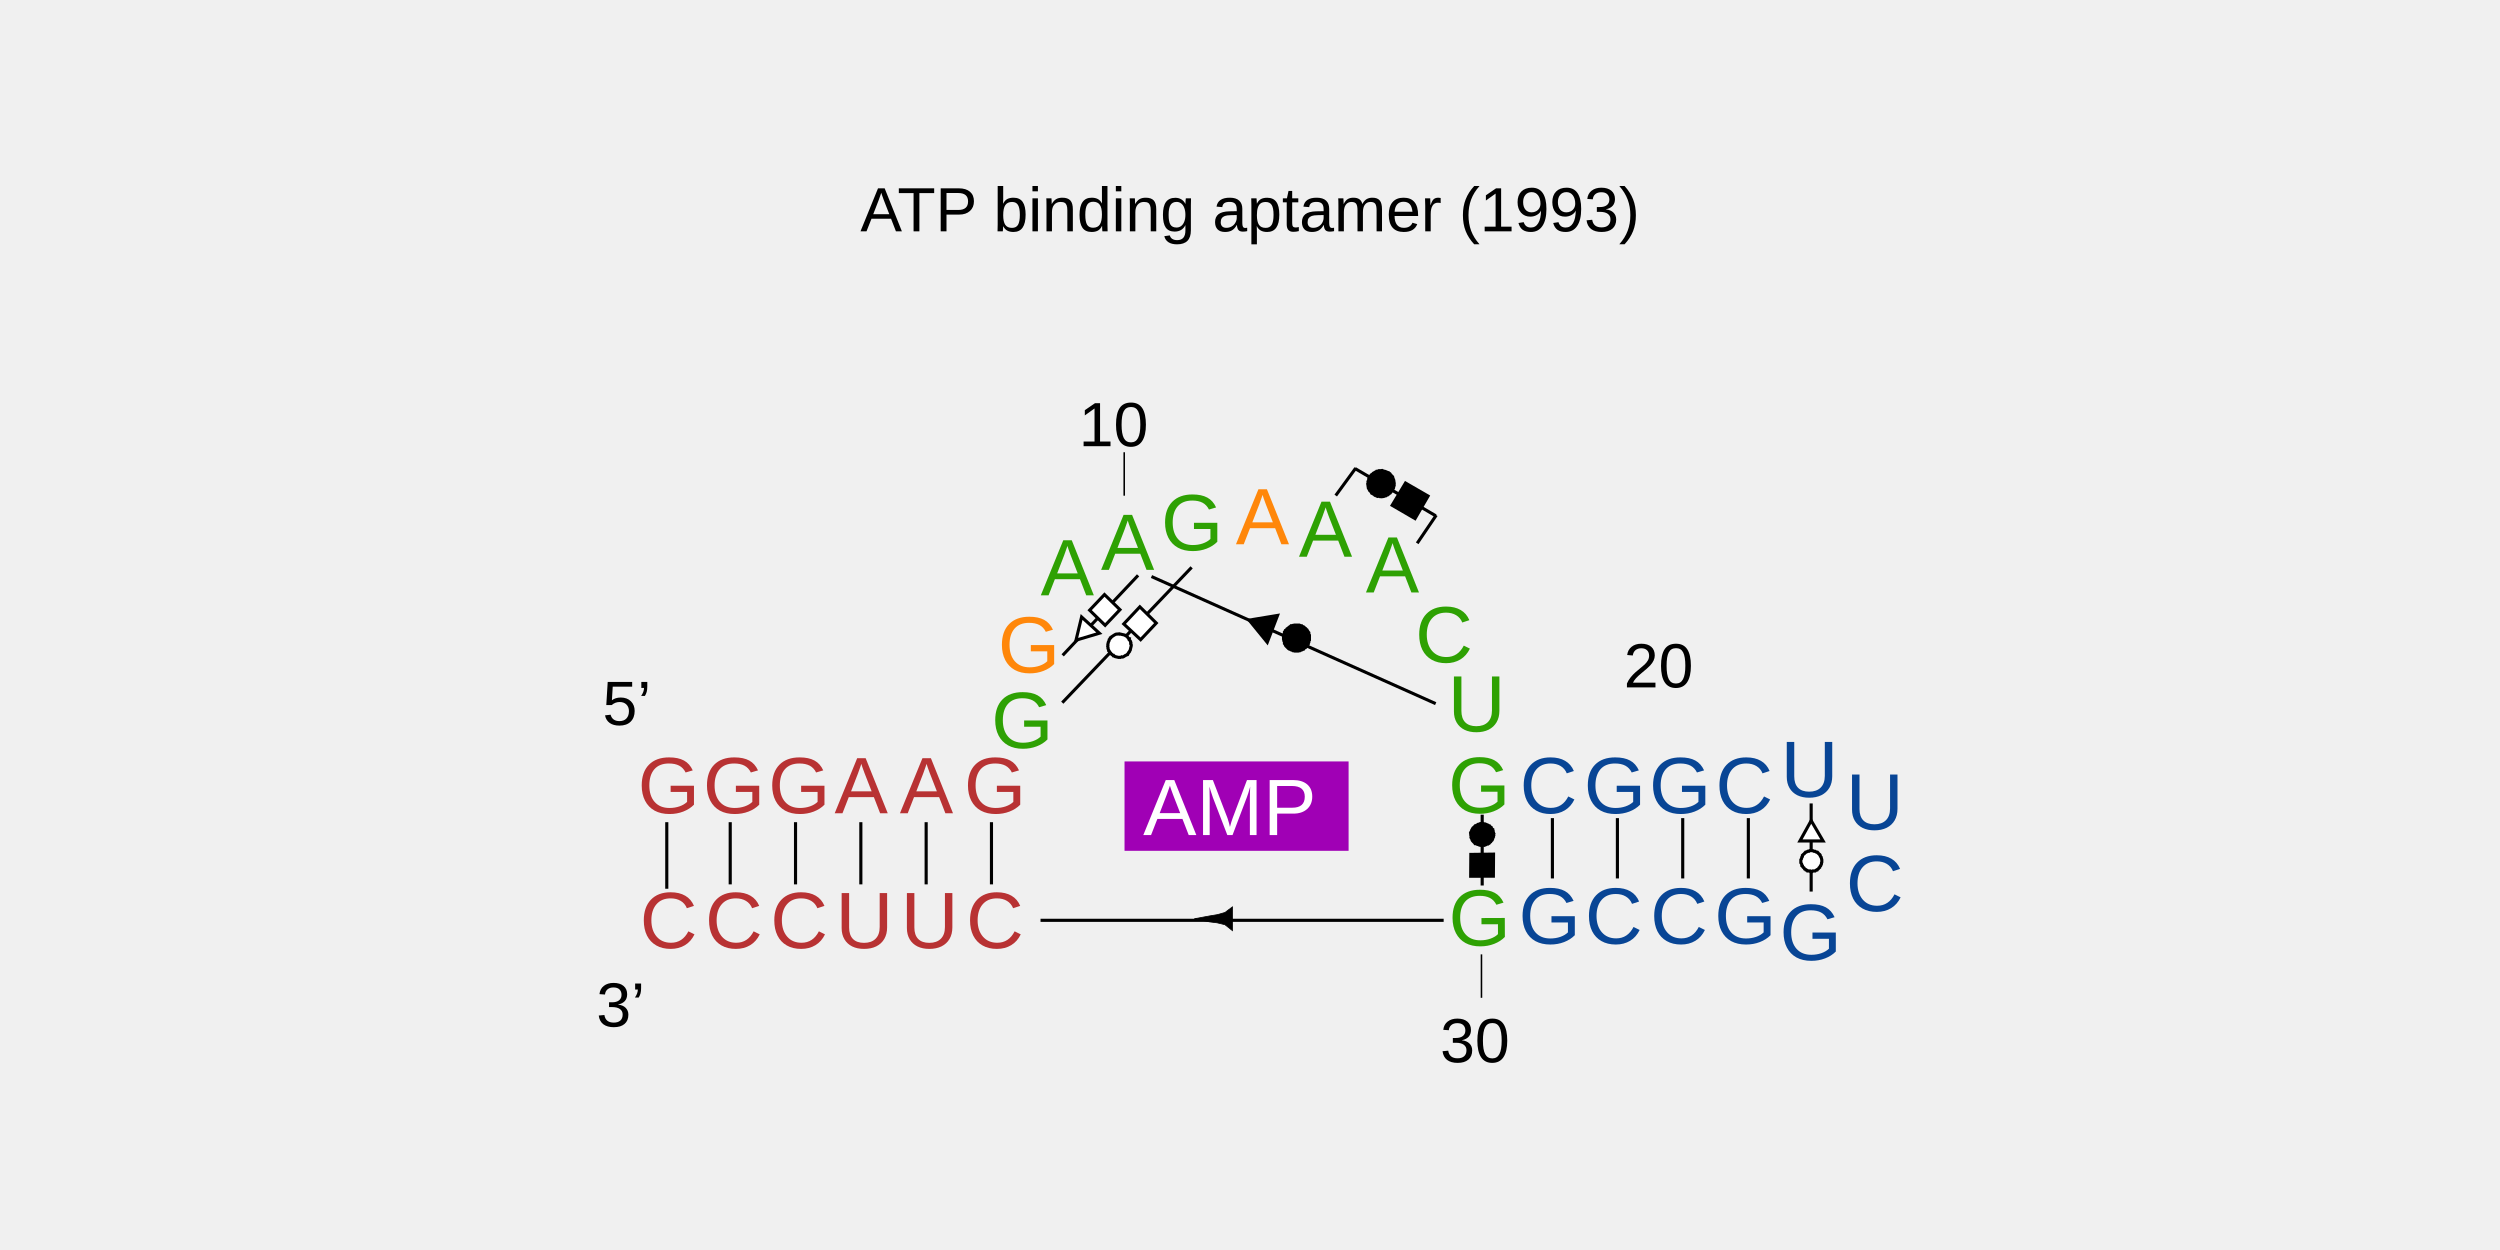
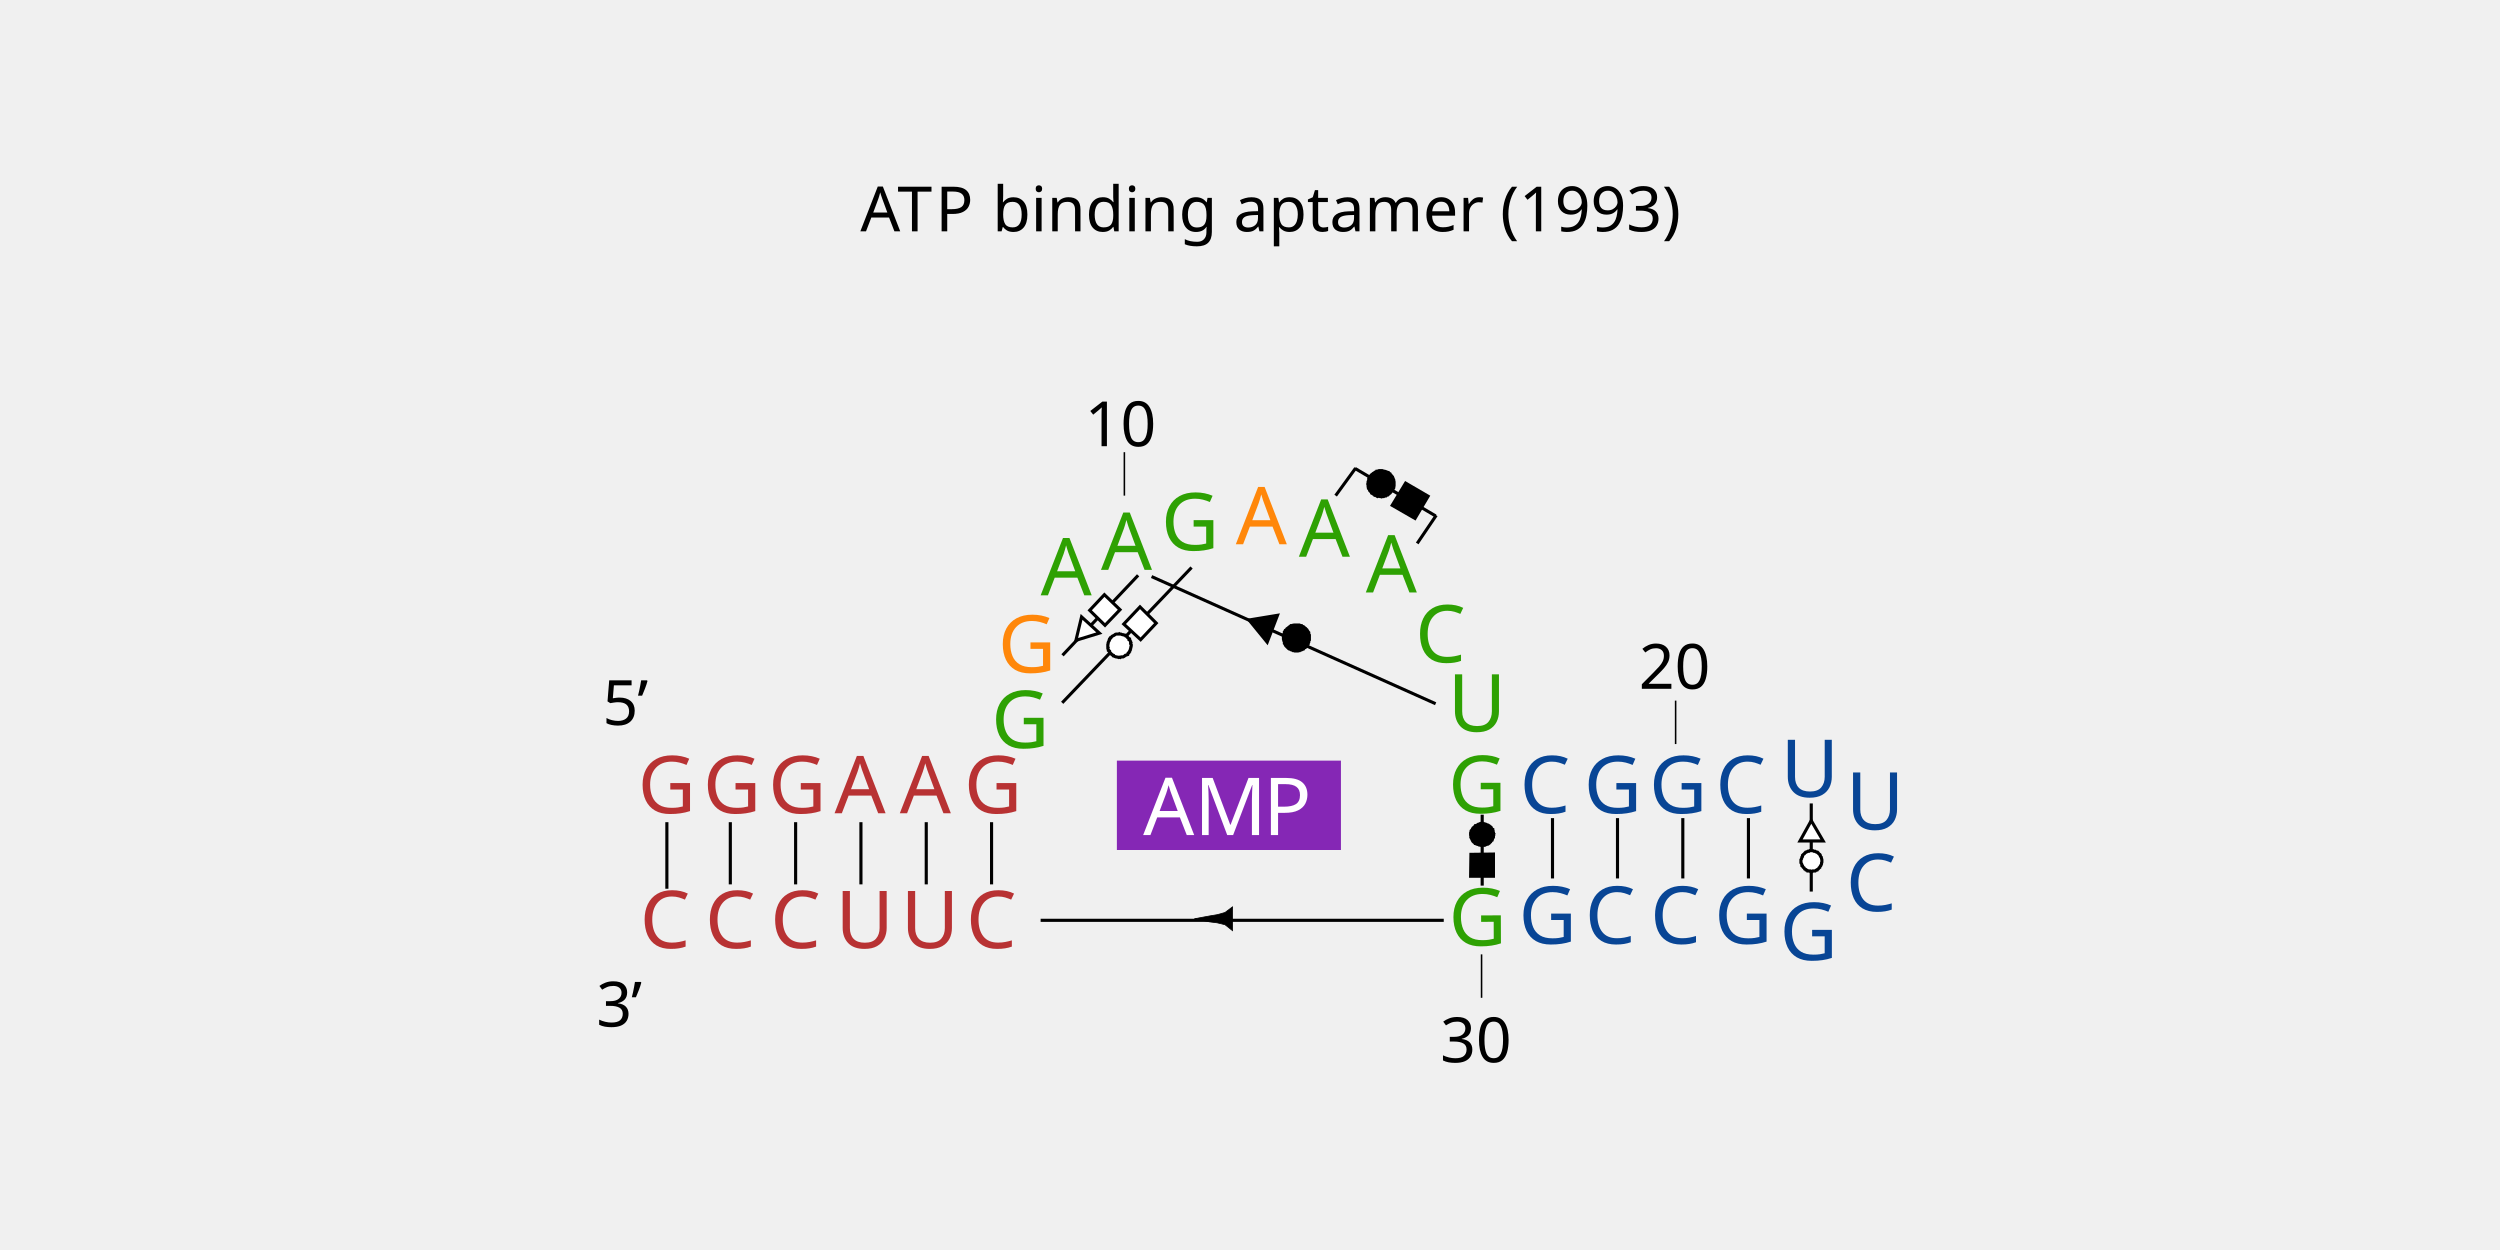
- <svg xmlns="http://www.w3.org/2000/svg" id="图层_1" data-name="图层 1" viewBox="0 0 800 400">
-   <defs>
-     <style>
-       .cls-1, .cls-10, .cls-11, .cls-12, .cls-13, .cls-15, .cls-17, .cls-18, .cls-2, .cls-22, .cls-23, .cls-24, .cls-3, .cls-4, .cls-5, .cls-9 {
-         isolation: isolate;
-       }
- 
-       .cls-1, .cls-2, .cls-24, .cls-3, .cls-5 {
-         font-size: 20px;
-       }
- 
-       .cls-1, .cls-10, .cls-11, .cls-12, .cls-13, .cls-15, .cls-17, .cls-18, .cls-2, .cls-22, .cls-23, .cls-24, .cls-3, .cls-5, .cls-9 {
-         font-family: ArialMT, Arial;
-       }
- 
-       .cls-1 {
-         letter-spacing: -0.49em;
-       }
- 
-       .cls-2 {
-         letter-spacing: -0.14em;
-       }
- 
-       .cls-3 {
-         letter-spacing: -0.16em;
-       }
- 
-       .cls-14, .cls-19, .cls-21, .cls-6 {
-         fill: none;
-       }
- 
-       .cls-14, .cls-16, .cls-19, .cls-20, .cls-6, .cls-7 {
-         stroke: #000;
-       }
- 
-       .cls-8 {
-         fill: #a000b5;
-       }
- 
-       .cls-10, .cls-11, .cls-12, .cls-13, .cls-15, .cls-17, .cls-18, .cls-22, .cls-23, .cls-9 {
-         font-size: 25.59px;
-       }
- 
-       .cls-10, .cls-9 {
-         fill: #b83233;
-       }
- 
-       .cls-10, .cls-17 {
-         letter-spacing: -0.24em;
-       }
- 
-       .cls-11, .cls-13, .cls-17 {
-         fill: #2ea103;
-       }
- 
-       .cls-12, .cls-15 {
-         fill: #ff870a;
-       }
- 
-       .cls-13 {
-         letter-spacing: -0.42em;
-       }
- 
-       .cls-14 {
-         stroke-width: 0.5px;
-       }
- 
-       .cls-15 {
-         letter-spacing: -0.48em;
-       }
- 
-       .cls-16, .cls-22, .cls-23 {
-         fill: #fff;
-       }
- 
-       .cls-18 {
-         fill: #084595;
-       }
- 
-       .cls-19 {
-         stroke-miterlimit: 10;
-       }
- 
-       .cls-20 {
-         stroke-width: 0.25px;
-       }
- 
-       .cls-23 {
-         letter-spacing: -0.16em;
-       }
- 
-       .cls-24 {
-         letter-spacing: -0.32em;
-       }
-     </style>
-   </defs>
-   <g>
-     <text class="cls-1" transform="translate(275.31 74.03)">A</text>
-     <text class="cls-2" transform="translate(287.17 74.03)">T</text>
-     <text class="cls-3" transform="translate(299.38 74.03)">P</text>
-     <g class="cls-4">
-       <text class="cls-5" transform="translate(312.36 74.03)">
-         <tspan xml:space="preserve"> binding aptamer (1993)</tspan>
-       </text>
+ <svg xmlns="http://www.w3.org/2000/svg" version="1.1" id="图层_1" x="0px" y="0px" viewBox="0 0 800 400" style="enable-background:new 0 0 800 400;" xml:space="preserve">
+   <style type="text/css">
+ 	.st0{font-family:'ArialMT';}
+ 	.st1{font-size:20px;}
+ 	.st2{letter-spacing:-9;}
+ 	.st3{letter-spacing:-2;}
+ 	.st4{letter-spacing:-3;}
+ 	.st5{fill:none;stroke:#000000;}
+ 	.st6{stroke:#000000;}
+ 	.st7{fill:#8527B5;}
+ 	.st8{fill:#B83233;}
+ 	.st9{font-size:25.59px;}
+ 	.st10{letter-spacing:-5;}
+ 	.st11{fill:#2EA103;}
+ 	.st12{fill:#FF870A;}
+ 	.st13{fill:none;stroke:#000000;stroke-width:0.5;}
+ 	.st14{letter-spacing:-11;}
+ 	.st15{fill:#FFFFFF;stroke:#000000;}
+ 	.st16{fill:#084595;}
+ 	.st17{fill:none;stroke:#000000;stroke-miterlimit:10;}
+ 	.st18{stroke:#000000;stroke-width:0.25;}
+ 	.st19{fill:none;}
+ 	.st20{fill:#FFFFFF;}
+ 	.st21{letter-spacing:-6;}
+ </style>
+   <g>
+     <text transform="matrix(1 0 0 1 275.31 74.03)" class="st0 st1 st2">A</text>
+     <text transform="matrix(1 0 0 1 287.17 74.03)" class="st0 st1 st3">T</text>
+     <text transform="matrix(1 0 0 1 299.38 74.03)" class="st0 st1 st4">P</text>
+     <g>
+       <text transform="matrix(1 0 0 1 312.36 74.03)" class="st0 st1"> binding aptamer (1993)</text>
    </g>
  </g>
  <g id="ID000065-2">
-     <line class="cls-6" x1="474.3" y1="260.7" x2="474.3" y2="283.36" />
+     <line class="st5" x1="474.3" y1="260.7" x2="474.3" y2="283.4" />
  </g>
  <g id="ID000067-2">
-     <polygon class="cls-7" points="477.88 280.38 477.93 273.32 470.67 273.42 470.62 280.39 477.88 280.38" />
-   </g>
-   <rect class="cls-8" x="359.85" y="243.66" width="71.7" height="28.6" />
+     <polygon class="st6" points="477.9,280.4 477.9,273.3 470.7,273.4 470.6,280.4  " />
+   </g>
+   <rect x="357.4" y="243.4" class="st7" width="71.7" height="28.6" />
  <g id="ID000002">
-     <text class="cls-9" transform="translate(204.07 260.24)">G</text>
+     <text transform="matrix(1 0 0 1 204.07 260.24)" class="st8 st0 st9">G</text>
  </g>
  <g id="ID000003">
-     <text class="cls-9" transform="translate(224.95 260.24)">G</text>
+     <text transform="matrix(1 0 0 1 224.95 260.24)" class="st8 st0 st9">G</text>
  </g>
  <g id="ID000004">
-     <text class="cls-9" transform="translate(245.83 260.24)">G</text>
+     <text transform="matrix(1 0 0 1 245.83 260.24)" class="st8 st0 st9">G</text>
  </g>
  <g id="ID000005">
-     <text class="cls-10" transform="translate(267.06 260.24)">A</text>
+     <text transform="matrix(1 0 0 1 267.06 260.24)" class="st8 st0 st9 st10">A</text>
  </g>
  <g id="ID000006">
-     <text class="cls-10" transform="translate(287.94 260.24)">A</text>
+     <text transform="matrix(1 0 0 1 287.94 260.24)" class="st8 st0 st9 st10">A</text>
  </g>
  <g id="ID000007">
-     <text class="cls-9" transform="translate(308.47 260.24)">G</text>
+     <text transform="matrix(1 0 0 1 308.47 260.24)" class="st8 st0 st9">G</text>
  </g>
  <g id="ID000008">
-     <text class="cls-11" transform="translate(317.19 239.36)">G</text>
+     <text transform="matrix(1 0 0 1 317.19 239.36)" class="st11 st0 st9">G</text>
  </g>
  <g id="ID000009">
-     <text class="cls-12" transform="translate(319.33 215.23)">G</text>
+     <text transform="matrix(1 0 0 1 319.33 215.23)" class="st12 st0 st9">G</text>
  </g>
  <g id="ID000010">
-     <text class="cls-13" transform="translate(333.01 190.5)">A</text>
+     <text transform="matrix(1 0 0 1 333.01 190.5)" class="st11 st0 st9 st2">A</text>
  </g>
  <g id="ID000011">
-     <text class="cls-13" transform="translate(352.31 182.36)">A</text>
+     <text transform="matrix(1 0 0 1 352.31 182.36)" class="st11 st0 st9 st2">A</text>
  </g>
  <g id="ID000012">
-     <line class="cls-14" x1="359.75" y1="158.62" x2="359.75" y2="144.72" />
+     <line class="st13" x1="359.8" y1="158.6" x2="359.8" y2="144.7" />
  </g>
  <g id="ID000013">
-     <text class="cls-5" transform="translate(345.22 142.79)">10</text>
+     <text transform="matrix(1 0 0 1 347.1195 142.79)" class="st0 st1">10</text>
  </g>
  <g id="ID000014">
-     <text class="cls-11" transform="translate(371.54 176.1)">G</text>
+     <text transform="matrix(1 0 0 1 371.54 176.1)" class="st11 st0 st9">G</text>
  </g>
  <g id="ID000015">
-     <text class="cls-15" transform="translate(395.46 174.17)">A</text>
+     <text transform="matrix(1 0 0 1 395.46 174.17)" class="st12 st0 st9 st14">A</text>
  </g>
  <g id="ID000016">
-     <text class="cls-11" transform="translate(463.57 302.63) rotate(-0.23)">G</text>
+     <text transform="matrix(1 -4.014247e-03 4.014247e-03 1 463.57 302.63)" class="st11 st0 st9">G</text>
  </g>
  <g id="ID000017">
-     <line class="cls-14" x1="474.07" y1="305.4" x2="474.07" y2="319.3" />
+     <line class="st13" x1="474.1" y1="305.4" x2="474.1" y2="319.3" />
  </g>
  <g id="ID000018">
-     <text class="cls-5" transform="translate(460.85 339.92)">30</text>
+     <text transform="matrix(1 0 0 1 460.85 339.92)" class="st0 st1">30</text>
  </g>
  <g id="ID000019">
-     <text class="cls-9" transform="translate(309.12 303.4)">C</text>
+     <text transform="matrix(1 0 0 1 309.12 303.4)" class="st8 st0 st9">C</text>
  </g>
  <g id="ID000020">
-     <text class="cls-9" transform="translate(288.24 303.4)">U</text>
+     <text transform="matrix(1 0 0 1 288.24 303.4)" class="st8 st0 st9">U</text>
  </g>
  <g id="ID000021">
-     <text class="cls-9" transform="translate(267.36 303.4)">U</text>
+     <text transform="matrix(1 0 0 1 267.36 303.4)" class="st8 st0 st9">U</text>
  </g>
  <g id="ID000022">
-     <text class="cls-9" transform="translate(246.48 303.4)">C</text>
+     <text transform="matrix(1 0 0 1 246.48 303.4)" class="st8 st0 st9">C</text>
  </g>
  <g id="ID000023">
-     <text class="cls-9" transform="translate(225.6 303.4)">C</text>
+     <text transform="matrix(1 0 0 1 225.6 303.4)" class="st8 st0 st9">C</text>
  </g>
  <g id="ID000024">
-     <text class="cls-9" transform="translate(204.72 303.4)">C</text>
+     <text transform="matrix(1 0 0 1 204.72 303.4)" class="st8 st0 st9">C</text>
  </g>
  <g id="ID000025">
-     <line class="cls-6" x1="213.37" y1="263.1" x2="213.37" y2="284.4" />
+     <line class="st5" x1="213.4" y1="263.1" x2="213.4" y2="284.4" />
  </g>
  <g id="ID000026">
-     <line class="cls-6" x1="233.67" y1="263.1" x2="233.67" y2="283" />
+     <line class="st5" x1="233.7" y1="263.1" x2="233.7" y2="283" />
  </g>
  <g id="ID000027">
-     <line class="cls-6" x1="254.57" y1="263.1" x2="254.57" y2="283" />
+     <line class="st5" x1="254.6" y1="263.1" x2="254.6" y2="283" />
  </g>
  <g id="ID000028">
-     <line class="cls-6" x1="275.47" y1="263.1" x2="275.47" y2="283" />
+     <line class="st5" x1="275.5" y1="263.1" x2="275.5" y2="283" />
  </g>
  <g id="ID000029">
-     <line class="cls-6" x1="296.37" y1="263.1" x2="296.37" y2="283" />
+     <line class="st5" x1="296.4" y1="263.1" x2="296.4" y2="283" />
  </g>
  <g id="ID000030">
-     <line class="cls-6" x1="317.27" y1="263.1" x2="317.27" y2="283" />
+     <line class="st5" x1="317.3" y1="263.1" x2="317.3" y2="283" />
  </g>
  <g id="ID000031">
-     <line class="cls-6" x1="339.93" y1="224.86" x2="381.32" y2="181.55" />
+     <line class="st5" x1="339.9" y1="224.9" x2="381.3" y2="181.6" />
  </g>
  <g id="ID000032">
-     <polygon class="cls-16" points="355.74 209.34 355.81 209.47 356.07 209.63 356.27 209.67 356.32 209.89 356.62 209.96 356.8 210.1 357.08 210.17 357.27 210.21 357.56 210.28 357.76 210.32 357.96 210.37 358.27 210.34 358.48 210.38 358.81 210.25 358.93 210.18 359.21 210.25 359.44 210.19 359.56 210.12 359.92 209.89 360.15 209.74 360.15 209.74 360.5 209.61 360.75 209.37 360.86 209.39 361.04 209.02 361.19 208.85 361.2 208.75 361.46 208.5 361.5 208.31 361.68 208.04 361.71 207.84 361.76 207.65 361.82 207.36 361.88 207.16 361.94 206.87 361.99 206.67 362 206.58 361.98 206.26 361.82 206.02 361.89 205.73 361.81 205.61 361.79 205.29 361.71 205.18 361.56 204.94 361.31 204.67 361.38 204.38 361.19 204.34 360.94 204.07 360.87 203.96 360.71 203.72 360.44 203.55 360.35 203.53 360.07 203.36 359.9 203.22 359.62 203.16 359.42 203.11 359.23 203.07 358.93 203 358.74 202.95 358.44 202.89 358.25 202.84 358.13 202.92 357.83 202.85 357.62 202.9 357.31 202.93 357.2 202.91 356.87 203.04 356.75 203.12 356.5 203.26 356.27 203.41 356.15 203.49 355.92 203.64 355.68 203.79 355.5 204.06 355.29 204.11 355.25 204.31 355.07 204.58 354.96 204.65 354.89 204.95 354.85 205.14 354.69 205.41 354.62 205.7 354.57 205.9 354.56 206 354.5 206.19 354.54 206.51 354.46 206.8 354.52 207.02 354.57 207.23 354.54 207.43 354.65 207.76 354.71 207.98 354.87 208.22 354.83 208.32 355.08 208.58 355.24 208.82 355.4 208.96 355.46 209.18 355.74 209.34" />
+     <polygon class="st15" points="355.7,209.3 355.8,209.5 356.1,209.6 356.3,209.7 356.3,209.9 356.6,210 356.8,210.1 357.1,210.2    357.3,210.2 357.6,210.3 357.8,210.3 358,210.4 358.3,210.3 358.5,210.4 358.8,210.2 358.9,210.2 359.2,210.2 359.4,210.2    359.6,210.1 359.9,209.9 360.1,209.7 360.1,209.7 360.5,209.6 360.8,209.4 360.9,209.4 361,209 361.2,208.9 361.2,208.8    361.5,208.5 361.5,208.3 361.7,208 361.7,207.8 361.8,207.6 361.8,207.4 361.9,207.2 361.9,206.9 362,206.7 362,206.6 362,206.3    361.8,206 361.9,205.7 361.8,205.6 361.8,205.3 361.7,205.2 361.6,204.9 361.3,204.7 361.4,204.4 361.2,204.3 360.9,204.1    360.9,204 360.7,203.7 360.4,203.6 360.4,203.5 360.1,203.4 359.9,203.2 359.6,203.2 359.4,203.1 359.2,203.1 358.9,203    358.7,202.9 358.4,202.9 358.2,202.8 358.1,202.9 357.8,202.9 357.6,202.9 357.3,202.9 357.2,202.9 356.9,203 356.8,203.1    356.5,203.3 356.3,203.4 356.1,203.5 355.9,203.6 355.7,203.8 355.5,204.1 355.3,204.1 355.2,204.3 355.1,204.6 355,204.6    354.9,204.9 354.9,205.1 354.7,205.4 354.6,205.7 354.6,205.9 354.6,206 354.5,206.2 354.5,206.5 354.5,206.8 354.5,207    354.6,207.2 354.5,207.4 354.6,207.8 354.7,208 354.9,208.2 354.8,208.3 355.1,208.6 355.2,208.8 355.4,209 355.5,209.2  " />
  </g>
  <g id="ID000033">
-     <polygon class="cls-16" points="364.75 194.18 359.6 199.66 365 204.7 370.01 199.38 364.75 194.18" />
+     <polygon class="st15" points="364.8,194.2 359.6,199.7 365,204.7 370,199.4  " />
  </g>
  <g id="ID000034">
-     <line class="cls-6" x1="340.05" y1="209.71" x2="364.19" y2="184.11" />
+     <line class="st5" x1="340" y1="209.7" x2="364.2" y2="184.1" />
  </g>
  <g id="ID000035">
-     <polygon class="cls-16" points="344.32 204.86 351.8 202.63 346.11 197.43 344.32 204.86" />
+     <polygon class="st15" points="344.3,204.9 351.8,202.6 346.1,197.4  " />
  </g>
  <g id="ID000036">
-     <polygon class="cls-16" points="353.43 190.26 348.68 195.26 353.64 200.1 358.39 195.1 353.43 190.26" />
+     <polygon class="st15" points="353.4,190.3 348.7,195.3 353.6,200.1 358.4,195.1  " />
  </g>
  <g id="ID000037">
-     <line class="cls-6" x1="368.47" y1="184.49" x2="459.42" y2="225.17" />
+     <line class="st5" x1="368.5" y1="184.5" x2="459.4" y2="225.2" />
  </g>
  <g id="ID000038">
-     <polygon class="cls-7" points="399.73 198.44 405.52 205.54 408.82 196.94 399.73 198.44" />
+     <polygon class="st6" points="399.7,198.4 405.5,205.5 408.8,196.9  " />
  </g>
  <g id="ID000039">
-     <polygon class="cls-7" points="418.82 205.54 418.82 205.34 418.82 205.04 419.02 204.84 419.02 204.54 419.02 204.34 419.02 204.04 419.02 203.84 419.02 203.44 419.02 203.24 418.82 202.94 418.82 202.74 418.82 202.44 418.63 202.24 418.52 202.04 418.32 201.74 418.23 201.54 418.02 201.44 417.82 201.14 417.63 201.04 417.52 200.94 417.23 200.64 417.02 200.54 416.63 200.44 416.52 200.24 416.32 200.24 416.02 200.14 415.82 200.04 415.52 200.04 415.32 200.04 415.02 200.04 414.63 200.04 414.32 200.04 414.13 200.04 413.82 200.14 413.63 200.14 413.32 200.24 413.13 200.24 413.02 200.44 412.73 200.54 412.52 200.74 412.23 200.94 412.13 201.04 411.82 201.24 411.73 201.44 411.52 201.64 411.32 201.74 411.23 202.04 411.02 202.24 411.02 202.54 411.02 202.74 410.82 203.04 410.82 203.34 410.73 203.54 410.73 203.84 410.73 204.04 410.73 204.34 410.73 204.54 410.82 204.84 410.82 205.04 411.02 205.34 411.02 205.54 411.02 205.94 411.23 206.14 411.32 206.44 411.52 206.54 411.52 206.74 411.82 207.04 412.02 207.24 412.23 207.24 412.32 207.54 412.63 207.74 412.82 207.74 413.13 207.94 413.32 208.04 413.63 208.04 413.82 208.24 414.13 208.24 414.32 208.34 414.63 208.34 414.93 208.34 415.13 208.34 415.43 208.34 415.63 208.24 415.93 208.24 416.13 208.04 416.43 208.04 416.63 207.94 417.02 207.74 417.13 207.74 417.32 207.44 417.63 207.24 417.73 207.24 418.02 206.94 418.13 206.74 418.23 206.54 418.52 206.24 418.63 206.14 418.63 205.94 418.82 205.54" />
+     <polygon class="st6" points="418.8,205.5 418.8,205.3 418.8,205 419,204.8 419,204.5 419,204.3 419,204 419,203.8 419,203.4    419,203.2 418.8,202.9 418.8,202.7 418.8,202.4 418.6,202.2 418.5,202 418.3,201.7 418.2,201.5 418,201.4 417.8,201.1 417.6,201    417.5,200.9 417.2,200.6 417,200.5 416.6,200.4 416.5,200.2 416.3,200.2 416,200.1 415.8,200 415.5,200 415.3,200 415,200    414.6,200 414.3,200 414.1,200 413.8,200.1 413.6,200.1 413.3,200.2 413.1,200.2 413,200.4 412.7,200.5 412.5,200.7 412.2,200.9    412.1,201 411.8,201.2 411.7,201.4 411.5,201.6 411.3,201.7 411.2,202 411,202.2 411,202.5 411,202.7 410.8,203 410.8,203.3    410.7,203.5 410.7,203.8 410.7,204 410.7,204.3 410.7,204.5 410.8,204.8 410.8,205 411,205.3 411,205.5 411,205.9 411.2,206.1    411.3,206.4 411.5,206.5 411.5,206.7 411.8,207 412,207.2 412.2,207.2 412.3,207.5 412.6,207.7 412.8,207.7 413.1,207.9 413.3,208    413.6,208 413.8,208.2 414.1,208.2 414.3,208.3 414.6,208.3 414.9,208.3 415.1,208.3 415.4,208.3 415.6,208.2 415.9,208.2    416.1,208 416.4,208 416.6,207.9 417,207.7 417.1,207.7 417.3,207.4 417.6,207.2 417.7,207.2 418,206.9 418.1,206.7 418.2,206.5    418.5,206.2 418.6,206.1 418.6,205.9  " />
  </g>
  <g id="ID000046">
-     <text class="cls-17" transform="translate(415.64 178.15)">A</text>
+     <text transform="matrix(1 0 0 1 415.64 178.15)" class="st11 st0 st9 st10">A</text>
  </g>
  <g id="ID000047">
-     <text class="cls-17" transform="translate(437.06 189.59)">A</text>
+     <text transform="matrix(1 0 0 1 437.06 189.59)" class="st11 st0 st9 st10">A</text>
  </g>
  <g id="ID000048">
-     <text class="cls-11" transform="translate(452.85 211.97)">C</text>
+     <text transform="matrix(1 0 0 1 452.85 211.97)" class="st11 st0 st9">C</text>
  </g>
  <g id="ID000049">
-     <text class="cls-11" transform="translate(463.29 234.07)">U</text>
+     <text transform="matrix(1 0 0 1 463.29 234.07)" class="st11 st0 st9">U</text>
  </g>
  <g id="ID000050">
-     <text class="cls-11" transform="translate(463.41 260.16)">G</text>
+     <text transform="matrix(1 0 0 1 463.41 260.16)" class="st11 st0 st9">G</text>
  </g>
  <g id="ID000051">
-     <text class="cls-18" transform="translate(486.29 260.24)">C</text>
+     <text transform="matrix(1 0 0 1 486.29 260.24)" class="st16 st0 st9">C</text>
  </g>
  <g id="ID000052">
-     <text class="cls-18" transform="translate(506.82 260.24)">G</text>
+     <text transform="matrix(1 0 0 1 506.82 260.24)" class="st16 st0 st9">G</text>
  </g>
  <g id="ID000053">
-     <text class="cls-18" transform="translate(527.7 260.24)">G</text>
+     <text transform="matrix(1 0 0 1 527.7 260.24)" class="st16 st0 st9">G</text>
  </g>
  <g id="ID000055">
-     <text class="cls-5" transform="translate(519.62 219.96)">20</text>
+     <text transform="matrix(1 0 0 1 524.4353 220.4186)" class="st0 st1">20</text>
  </g>
  <g id="ID000056">
-     <text class="cls-18" transform="translate(548.93 260.24)">C</text>
+     <text transform="matrix(1 0 0 1 548.93 260.24)" class="st16 st0 st9">C</text>
  </g>
  <g id="ID000057">
-     <text class="cls-18" transform="translate(569.8 255.02)">U</text>
+     <text transform="matrix(1 0 0 1 569.8 255.02)" class="st16 st0 st9">U</text>
  </g>
  <g id="ID000058">
-     <text class="cls-18" transform="translate(590.68 265.46)">U</text>
+     <text transform="matrix(1 0 0 1 590.68 265.46)" class="st16 st0 st9">U</text>
  </g>
  <g id="ID000059">
-     <text class="cls-18" transform="translate(590.68 291.56)">C</text>
+     <text transform="matrix(1 0 0 1 590.68 291.56)" class="st16 st0 st9">C</text>
  </g>
  <g id="ID000060">
-     <text class="cls-18" transform="translate(569.46 307.22)">G</text>
+     <text transform="matrix(1 0 0 1 569.46 307.22)" class="st16 st0 st9">G</text>
  </g>
  <g id="ID000061">
-     <text class="cls-18" transform="translate(548.57 302)">G</text>
+     <text transform="matrix(1 0 0 1 548.57 302)" class="st16 st0 st9">G</text>
  </g>
  <g id="ID000062">
-     <text class="cls-18" transform="translate(528.05 302)">C</text>
+     <text transform="matrix(1 0 0 1 528.05 302)" class="st16 st0 st9">C</text>
  </g>
  <g id="ID000063">
-     <text class="cls-18" transform="translate(507.17 302)">C</text>
+     <text transform="matrix(1 0 0 1 507.17 302)" class="st16 st0 st9">C</text>
  </g>
  <g id="ID000064">
-     <text class="cls-18" transform="translate(485.94 302)">G</text>
+     <text transform="matrix(1 0 0 1 485.94 302)" class="st16 st0 st9">G</text>
  </g>
  <g id="ID000065">
-     <line class="cls-6" x1="433.6" y1="149.93" x2="459.44" y2="165.06" />
+     <line class="st5" x1="433.6" y1="149.9" x2="459.4" y2="165.1" />
  </g>
  <g id="ID000066">
-     <polygon class="cls-7" points="438.37 152.66 438.19 152.88 438.02 153.11 437.98 153.42 438.01 153.72 437.85 153.95 437.76 154.06 437.81 154.36 437.67 154.78 437.69 154.98 437.75 155.28 437.77 155.47 437.81 155.77 437.85 155.97 437.89 156.26 438.13 156.53 438.17 156.73 438.31 157.01 438.54 157.18 438.67 157.36 438.8 157.54 438.94 157.83 439.26 157.98 439.38 158.06 439.7 158.22 439.94 158.48 440.14 158.46 440.46 158.61 440.49 158.71 440.81 158.86 441.11 158.81 441.31 158.78 441.63 158.94 441.82 158.91 442.14 158.96 442.33 158.93 442.63 158.89 442.83 158.86 443.12 158.72 443.5 158.66 443.77 158.41 443.88 158.4 444.07 158.37 444.35 158.13 444.52 158 444.8 157.75 444.88 157.74 445.14 157.4 445.31 157.17 445.38 156.96 445.56 156.83 445.62 156.52 445.88 156.28 445.95 156.06 445.93 155.87 446.07 155.54 446.14 155.33 446.11 155.03 446.15 154.72 446.13 154.52 446.07 154.22 446.02 153.83 445.99 153.63 445.85 153.35 445.81 153.15 445.68 152.87 445.63 152.57 445.4 152.4 445.29 152.32 445.14 152.04 444.92 151.87 444.77 151.59 444.46 151.53 444.31 151.25 444 151.2 443.89 151.12 443.68 151.04 443.36 150.89 443.13 150.82 442.82 150.77 442.62 150.7 442.3 150.55 442.1 150.58 441.8 150.62 441.6 150.65 441.29 150.6 441 150.74 440.81 150.77 440.5 150.81 440.35 151.04 440.05 151.09 439.87 151.22 439.57 151.36 439.39 151.49 439.24 151.72 438.94 151.86 438.76 151.99 438.62 152.31 438.43 152.44 438.37 152.66" />
+     <polygon class="st6" points="438.4,152.7 438.2,152.9 438,153.1 438,153.4 438,153.7 437.9,153.9 437.8,154.1 437.8,154.4    437.7,154.8 437.7,155 437.8,155.3 437.8,155.5 437.8,155.8 437.9,156 437.9,156.3 438.1,156.5 438.2,156.7 438.3,157 438.5,157.2    438.7,157.4 438.8,157.5 438.9,157.8 439.3,158 439.4,158.1 439.7,158.2 439.9,158.5 440.1,158.5 440.5,158.6 440.5,158.7    440.8,158.9 441.1,158.8 441.3,158.8 441.6,158.9 441.8,158.9 442.1,159 442.3,158.9 442.6,158.9 442.8,158.9 443.1,158.7    443.5,158.7 443.8,158.4 443.9,158.4 444.1,158.4 444.4,158.1 444.5,158 444.8,157.8 444.9,157.7 445.1,157.4 445.3,157.2    445.4,157 445.6,156.8 445.6,156.5 445.9,156.3 446,156.1 445.9,155.9 446.1,155.5 446.1,155.3 446.1,155 446.1,154.7 446.1,154.5    446.1,154.2 446,153.8 446,153.6 445.9,153.4 445.8,153.1 445.7,152.9 445.6,152.6 445.4,152.4 445.3,152.3 445.1,152 444.9,151.9    444.8,151.6 444.5,151.5 444.3,151.2 444,151.2 443.9,151.1 443.7,151 443.4,150.9 443.1,150.8 442.8,150.8 442.6,150.7    442.3,150.6 442.1,150.6 441.8,150.6 441.6,150.6 441.3,150.6 441,150.7 440.8,150.8 440.5,150.8 440.4,151 440,151.1 439.9,151.2    439.6,151.4 439.4,151.5 439.2,151.7 438.9,151.9 438.8,152 438.6,152.3 438.4,152.4  " />
  </g>
  <g id="ID000067">
-     <polygon class="cls-7" points="456.98 158.75 449.77 154.58 445.49 161.69 452.81 165.95 456.98 158.75" />
+     <polygon class="st6" points="457,158.8 449.8,154.6 445.5,161.7 452.8,165.9  " />
  </g>
  <g id="ID000068">
-     <line class="cls-6" x1="496.77" y1="261.8" x2="496.77" y2="281.1" />
+     <line class="st5" x1="496.8" y1="261.8" x2="496.8" y2="281.1" />
  </g>
  <g id="ID000069">
-     <line class="cls-6" x1="517.57" y1="261.8" x2="517.57" y2="281.1" />
+     <line class="st5" x1="517.6" y1="261.8" x2="517.6" y2="281.1" />
  </g>
  <g id="ID000070">
-     <line class="cls-6" x1="538.47" y1="261.8" x2="538.47" y2="281.1" />
+     <line class="st5" x1="538.5" y1="261.8" x2="538.5" y2="281.1" />
  </g>
  <g id="ID000071">
-     <line class="cls-6" x1="559.47" y1="261.8" x2="559.47" y2="281.1" />
+     <line class="st5" x1="559.5" y1="261.8" x2="559.5" y2="281.1" />
  </g>
  <g id="ID000072">
-     <line class="cls-6" x1="579.57" y1="257.1" x2="579.57" y2="285.3" />
+     <line class="st5" x1="579.6" y1="257.1" x2="579.6" y2="285.3" />
  </g>
  <g id="ID000073">
-     <polygon class="cls-16" points="579.58 262.6 575.98 269.1 583.38 269.1 579.58 262.6" />
+     <polygon class="st15" points="579.6,262.6 576,269.1 583.4,269.1  " />
  </g>
  <g id="ID000074">
-     <polygon class="cls-16" points="579.58 278.9 579.88 278.9 580.08 278.7 580.27 278.7 580.38 278.7 580.67 278.7 580.88 278.7 581.08 278.5 581.27 278.4 581.48 278.4 581.58 278.2 581.77 278.1 581.98 277.9 582.08 277.7 582.27 277.6 582.27 277.5 582.48 277.2 582.58 277.1 582.58 277 582.77 276.7 582.88 276.4 582.88 276.4 582.88 276.1 582.98 275.9 582.98 275.7 582.98 275.4 582.98 275.3 582.98 275.1 582.88 274.8 582.88 274.7 582.77 274.4 582.77 274.3 582.58 274.1 582.48 273.9 582.48 273.7 582.27 273.5 582.27 273.4 581.98 273.2 581.77 273 581.77 272.9 581.58 272.7 581.27 272.7 581.17 272.6 580.88 272.5 580.77 272.4 580.58 272.4 580.38 272.4 580.08 272.2 579.88 272.2 579.77 272.2 579.58 272.2 579.27 272.2 579.08 272.2 578.88 272.4 578.77 272.4 578.48 272.4 578.38 272.5 578.08 272.6 577.98 272.7 577.77 272.7 577.58 272.9 577.48 273 577.38 273.2 577.08 273.4 576.98 273.5 576.77 273.7 576.77 273.9 576.77 274.1 576.58 274.3 576.58 274.4 576.48 274.7 576.48 274.8 576.27 275.1 576.27 275.3 576.27 275.4 576.27 275.7 576.27 275.9 576.27 276.1 576.48 276.4 576.48 276.4 576.58 276.7 576.58 277 576.77 277.1 576.77 277.2 576.98 277.5 577.08 277.6 577.27 277.7 577.38 277.9 577.48 278.1 577.77 278.2 577.88 278.4 577.98 278.4 578.27 278.5 578.38 278.7 578.58 278.7 578.77 278.7 578.98 278.7 579.27 278.7 579.38 278.9 579.58 278.9" />
+     <polygon class="st15" points="579.6,278.9 579.9,278.9 580.1,278.7 580.3,278.7 580.4,278.7 580.7,278.7 580.9,278.7 581.1,278.5    581.3,278.4 581.5,278.4 581.6,278.2 581.8,278.1 582,277.9 582.1,277.7 582.3,277.6 582.3,277.5 582.5,277.2 582.6,277.1    582.6,277 582.8,276.7 582.9,276.4 582.9,276.4 582.9,276.1 583,275.9 583,275.7 583,275.4 583,275.3 583,275.1 582.9,274.8    582.9,274.7 582.8,274.4 582.8,274.3 582.6,274.1 582.5,273.9 582.5,273.7 582.3,273.5 582.3,273.4 582,273.2 581.8,273    581.8,272.9 581.6,272.7 581.3,272.7 581.2,272.6 580.9,272.5 580.8,272.4 580.6,272.4 580.4,272.4 580.1,272.2 579.9,272.2    579.8,272.2 579.6,272.2 579.3,272.2 579.1,272.2 578.9,272.4 578.8,272.4 578.5,272.4 578.4,272.5 578.1,272.6 578,272.7    577.8,272.7 577.6,272.9 577.5,273 577.4,273.2 577.1,273.4 577,273.5 576.8,273.7 576.8,273.9 576.8,274.1 576.6,274.3    576.6,274.4 576.5,274.7 576.5,274.8 576.3,275.1 576.3,275.3 576.3,275.4 576.3,275.7 576.3,275.9 576.3,276.1 576.5,276.4    576.5,276.4 576.6,276.7 576.6,277 576.8,277.1 576.8,277.2 577,277.5 577.1,277.6 577.3,277.7 577.4,277.9 577.5,278.1    577.8,278.2 577.9,278.4 578,278.4 578.3,278.5 578.4,278.7 578.6,278.7 578.8,278.7 579,278.7 579.3,278.7 579.4,278.9  " />
  </g>
  <g id="ID000076">
-     <line class="cls-19" x1="461.97" y1="294.5" x2="332.97" y2="294.5" />
+     <line class="st17" x1="462" y1="294.5" x2="333" y2="294.5" />
  </g>
  <g id="ID000077">
-     <polygon class="cls-20" points="394.38 297.8 391.98 295.9 389.48 295.3 387.07 295 382.18 294 387.07 293.1 389.48 292.7 391.98 292 394.38 290.2 394.38 297.8" />
-   </g>
-   <rect class="cls-21" x="365.75" y="245.16" width="71.2" height="28.8" />
-   <g>
-     <text class="cls-22" transform="translate(365.81 267.22)">AM</text>
-     <text class="cls-23" transform="translate(404.2 267.22)">P</text>
-   </g>
-   <g>
-     <text class="cls-5" transform="translate(190.83 328.5)">3</text>
-     <text class="cls-24" transform="translate(201.95 328.5)">’</text>
+     <polygon class="st18" points="394.4,297.8 392,295.9 389.5,295.3 387.1,295 382.2,294 387.1,293.1 389.5,292.7 392,292    394.4,290.2  " />
+   </g>
+   <rect x="365.8" y="245.2" class="st19" width="71.2" height="28.8" />
+   <g>
+     <text transform="matrix(1 0 0 1 365.81 267.22)" class="st20 st0 st9">AM</text>
+     <text transform="matrix(1 0 0 1 404.2 267.22)" class="st20 st0 st9 st4">P</text>
+   </g>
+   <g>
+     <text transform="matrix(1 0 0 1 190.83 328.5)" class="st0 st1">3</text>
+     <text transform="matrix(1 0 0 1 201.95 328.5)" class="st0 st1 st21">’</text>
  </g>
  <g id="ID000066-2">
-     <polygon class="cls-7" points="474.36 263.59 474.07 263.57 473.81 263.54 473.55 263.6 473.4 263.8 473.13 263.77 472.96 263.8 472.89 263.9 472.49 264.08 472.32 264.19 472.07 264.25 471.94 264.45 471.77 264.57 471.63 264.76 471.39 264.9 471.26 265.1 471.19 265.2 471.07 265.48 470.94 265.68 470.96 265.84 470.83 266.04 470.69 266.24 470.57 266.52 470.61 266.68 470.65 266.92 470.63 267.18 470.76 267.41 470.73 267.67 470.75 267.75 470.71 268.01 470.84 268.24 470.95 268.3 471.02 268.63 471.06 268.79 471.19 269.02 471.32 269.16 471.44 269.3 471.65 269.51 471.75 269.57 472.01 269.94 472.27 269.89 472.3 269.97 472.5 270.1 472.8 270.2 472.99 270.25 473.27 270.36 473.38 270.42 473.75 270.51 473.93 270.47 474.19 270.42 474.38 270.46 474.55 270.43 474.93 270.52 475.09 270.48 475.25 270.36 475.5 270.31 475.75 270.17 475.9 270.06 476.18 270.08 476.33 269.96 476.57 269.83 476.77 269.53 477.01 269.39 477.07 269.21 477.23 269.1 477.34 268.82 477.51 268.78 477.63 268.5 477.61 268.34 477.75 268.14 477.87 267.86 477.93 267.76 477.87 267.43 478 267.24 477.87 267.01 478 266.81 477.88 266.67 477.92 266.4 477.77 266.18 477.81 265.92 477.69 265.77 477.7 265.43 477.5 265.3 477.38 265.16 477.25 265.02 477.2 264.77 477 264.65 476.8 264.52 476.65 264.3 476.49 264.33 476.26 264.12 476.06 264 475.87 263.95 475.65 263.83 475.48 263.78 475.26 263.66 474.99 263.63 474.74 263.68 474.5 263.48 474.36 263.59" />
-   </g>
-   <g>
-     <text class="cls-5" transform="translate(192.81 231.99)">5</text>
-     <text class="cls-24" transform="translate(203.93 231.99)">’</text>
-   </g>
-   <line class="cls-6" x1="433.83" y1="149.8" x2="427.43" y2="158.57" />
-   <line class="cls-6" x1="459.6" y1="164.86" x2="453.5" y2="173.85" />
+     <polygon class="st6" points="474.4,263.6 474.1,263.6 473.8,263.5 473.5,263.6 473.4,263.8 473.1,263.8 473,263.8 472.9,263.9    472.5,264.1 472.3,264.2 472.1,264.2 471.9,264.5 471.8,264.6 471.6,264.8 471.4,264.9 471.3,265.1 471.2,265.2 471.1,265.5    470.9,265.7 471,265.8 470.8,266 470.7,266.2 470.6,266.5 470.6,266.7 470.6,266.9 470.6,267.2 470.8,267.4 470.7,267.7    470.8,267.8 470.7,268 470.8,268.2 471,268.3 471,268.6 471.1,268.8 471.2,269 471.3,269.2 471.4,269.3 471.6,269.5 471.8,269.6    472,269.9 472.3,269.9 472.3,270 472.5,270.1 472.8,270.2 473,270.2 473.3,270.4 473.4,270.4 473.8,270.5 473.9,270.5 474.2,270.4    474.4,270.5 474.5,270.4 474.9,270.5 475.1,270.5 475.2,270.4 475.5,270.3 475.8,270.2 475.9,270.1 476.2,270.1 476.3,270    476.6,269.8 476.8,269.5 477,269.4 477.1,269.2 477.2,269.1 477.3,268.8 477.5,268.8 477.6,268.5 477.6,268.3 477.8,268.1    477.9,267.9 477.9,267.8 477.9,267.4 478,267.2 477.9,267 478,266.8 477.9,266.7 477.9,266.4 477.8,266.2 477.8,265.9 477.7,265.8    477.7,265.4 477.5,265.3 477.4,265.2 477.2,265 477.2,264.8 477,264.6 476.8,264.5 476.6,264.3 476.5,264.3 476.3,264.1 476.1,264    475.9,264 475.6,263.8 475.5,263.8 475.3,263.7 475,263.6 474.7,263.7 474.5,263.5  " />
+   </g>
+   <g>
+     <text transform="matrix(1 0 0 1 192.81 231.99)" class="st0 st1">5</text>
+     <text transform="matrix(1 0 0 1 203.93 231.99)" class="st0 st1 st21">’</text>
+   </g>
+   <line class="st5" x1="433.8" y1="149.8" x2="427.4" y2="158.6" />
+   <line class="st5" x1="459.6" y1="164.9" x2="453.5" y2="173.9" />
+   <g id="ID000012_1_">
+     <line class="st13" x1="536.2" y1="238.1" x2="536.2" y2="224.2" />
+   </g>
</svg>
